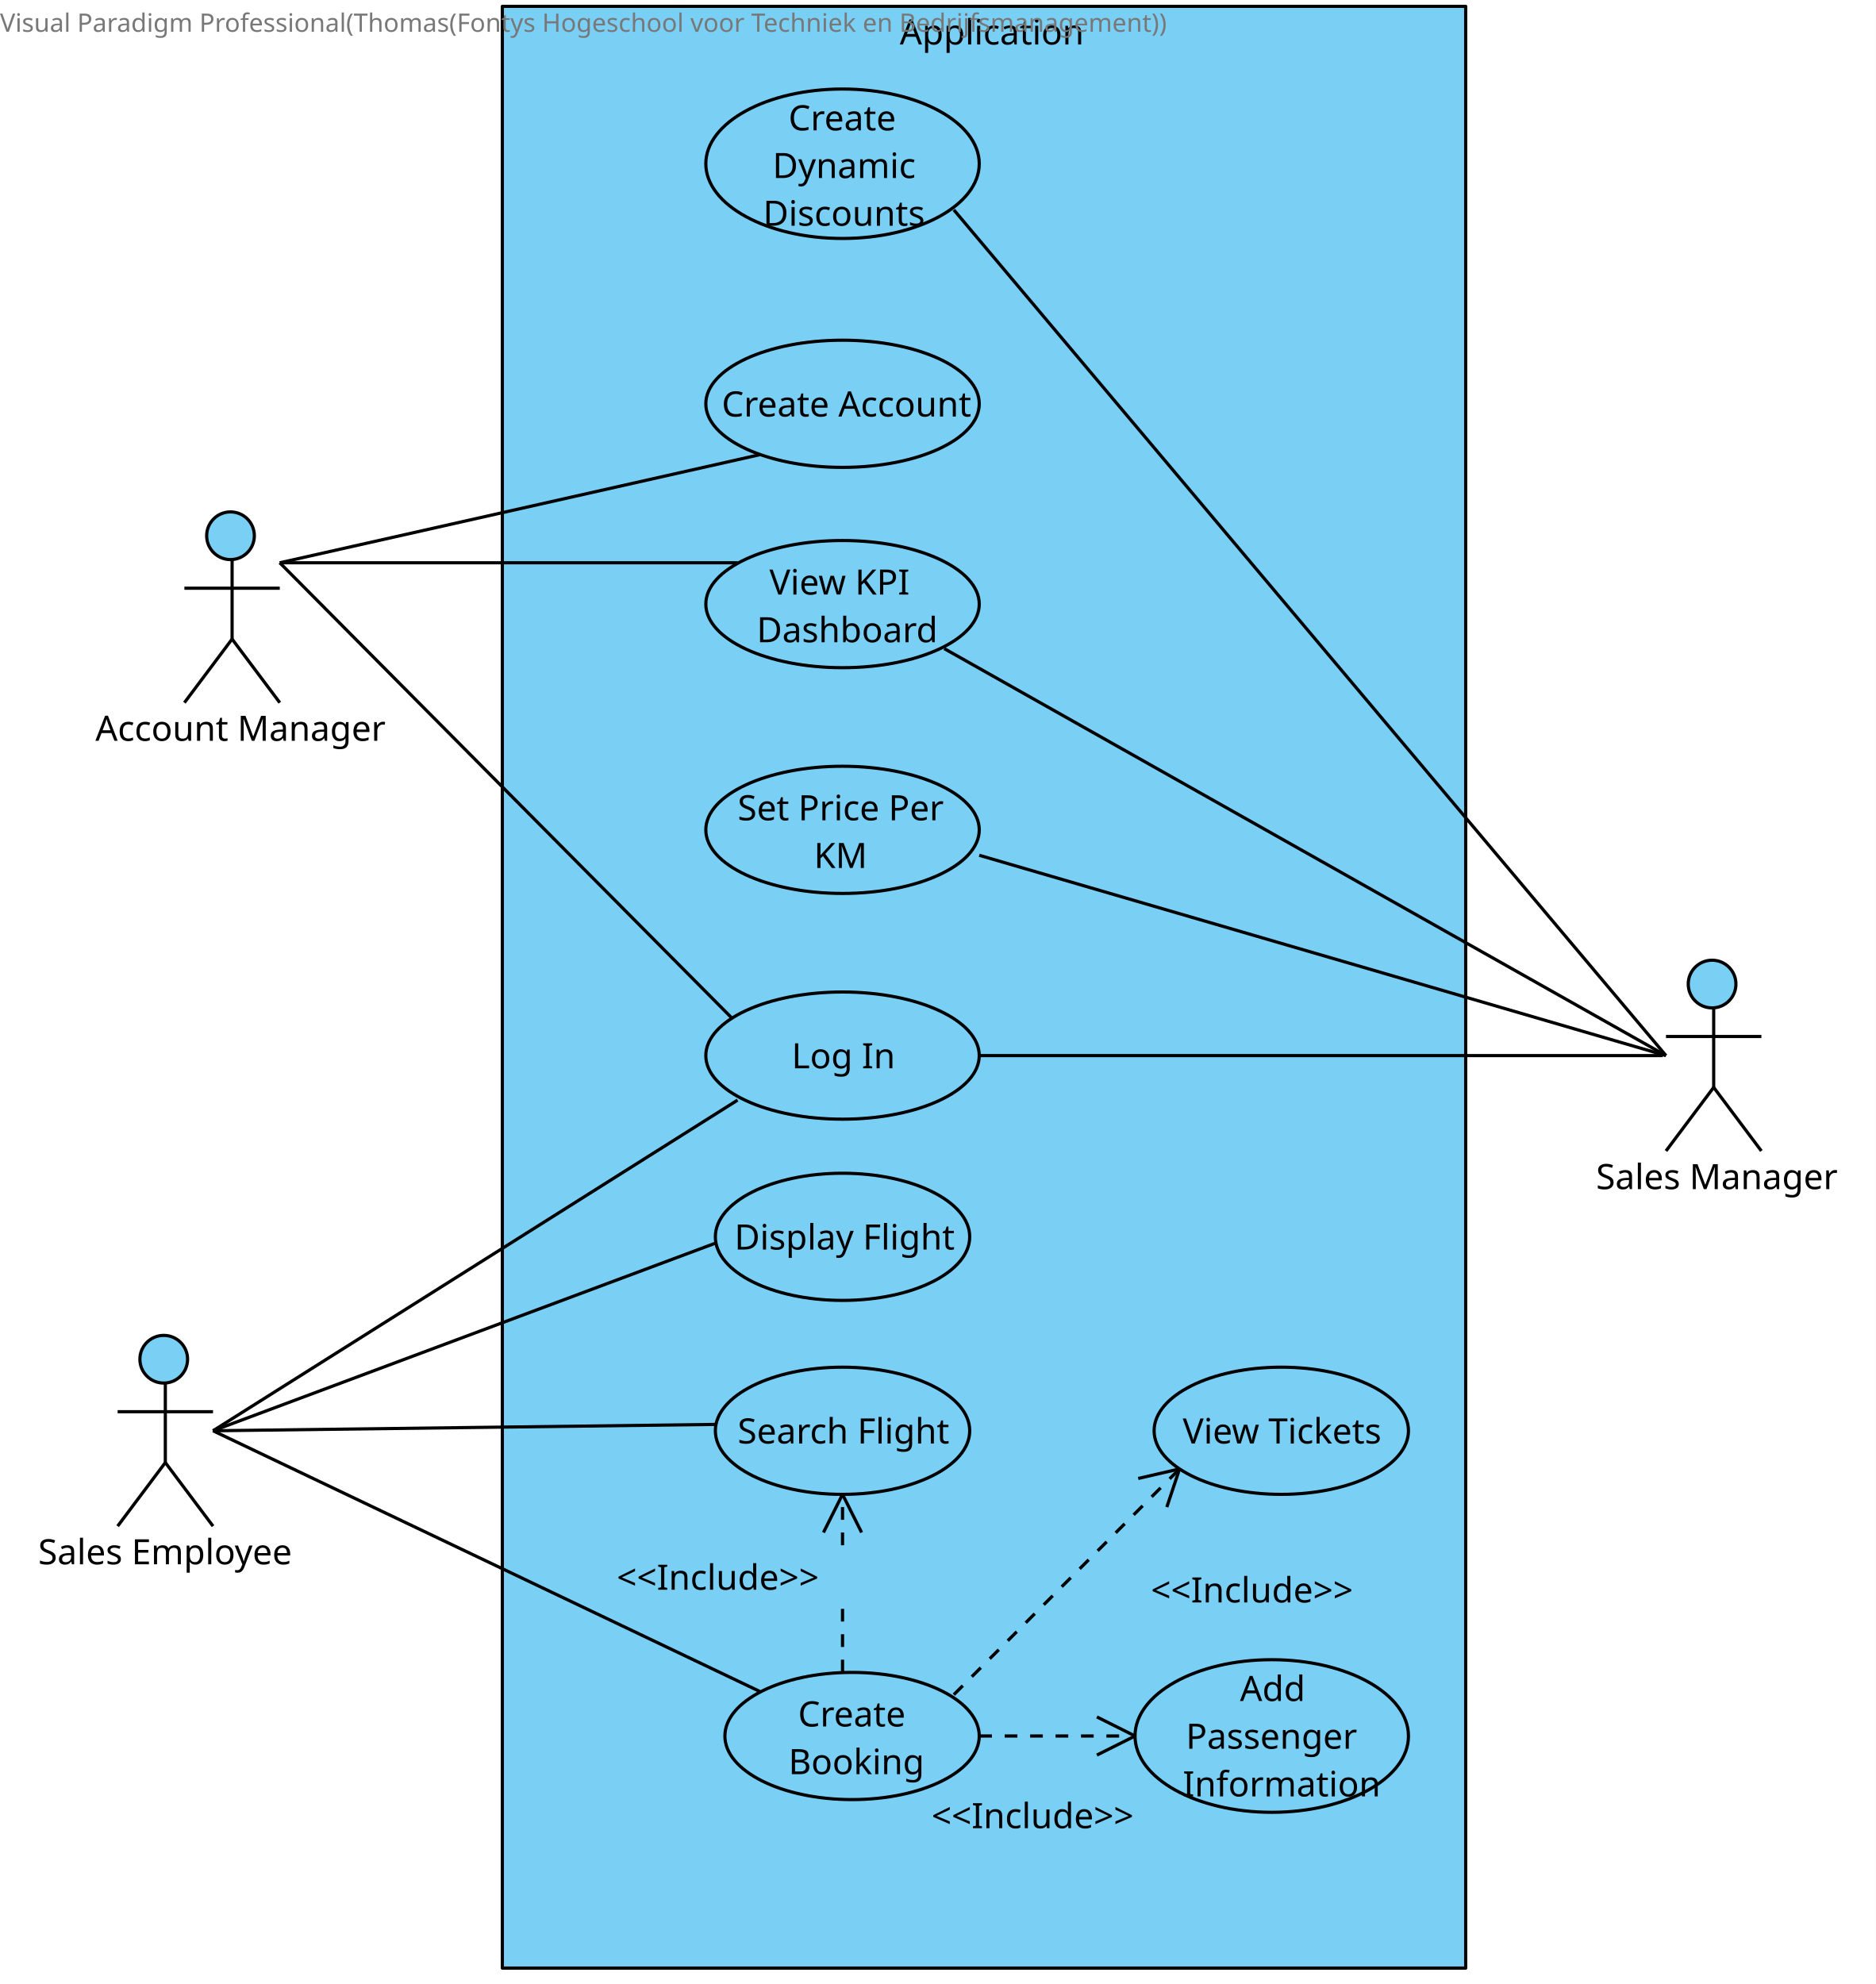
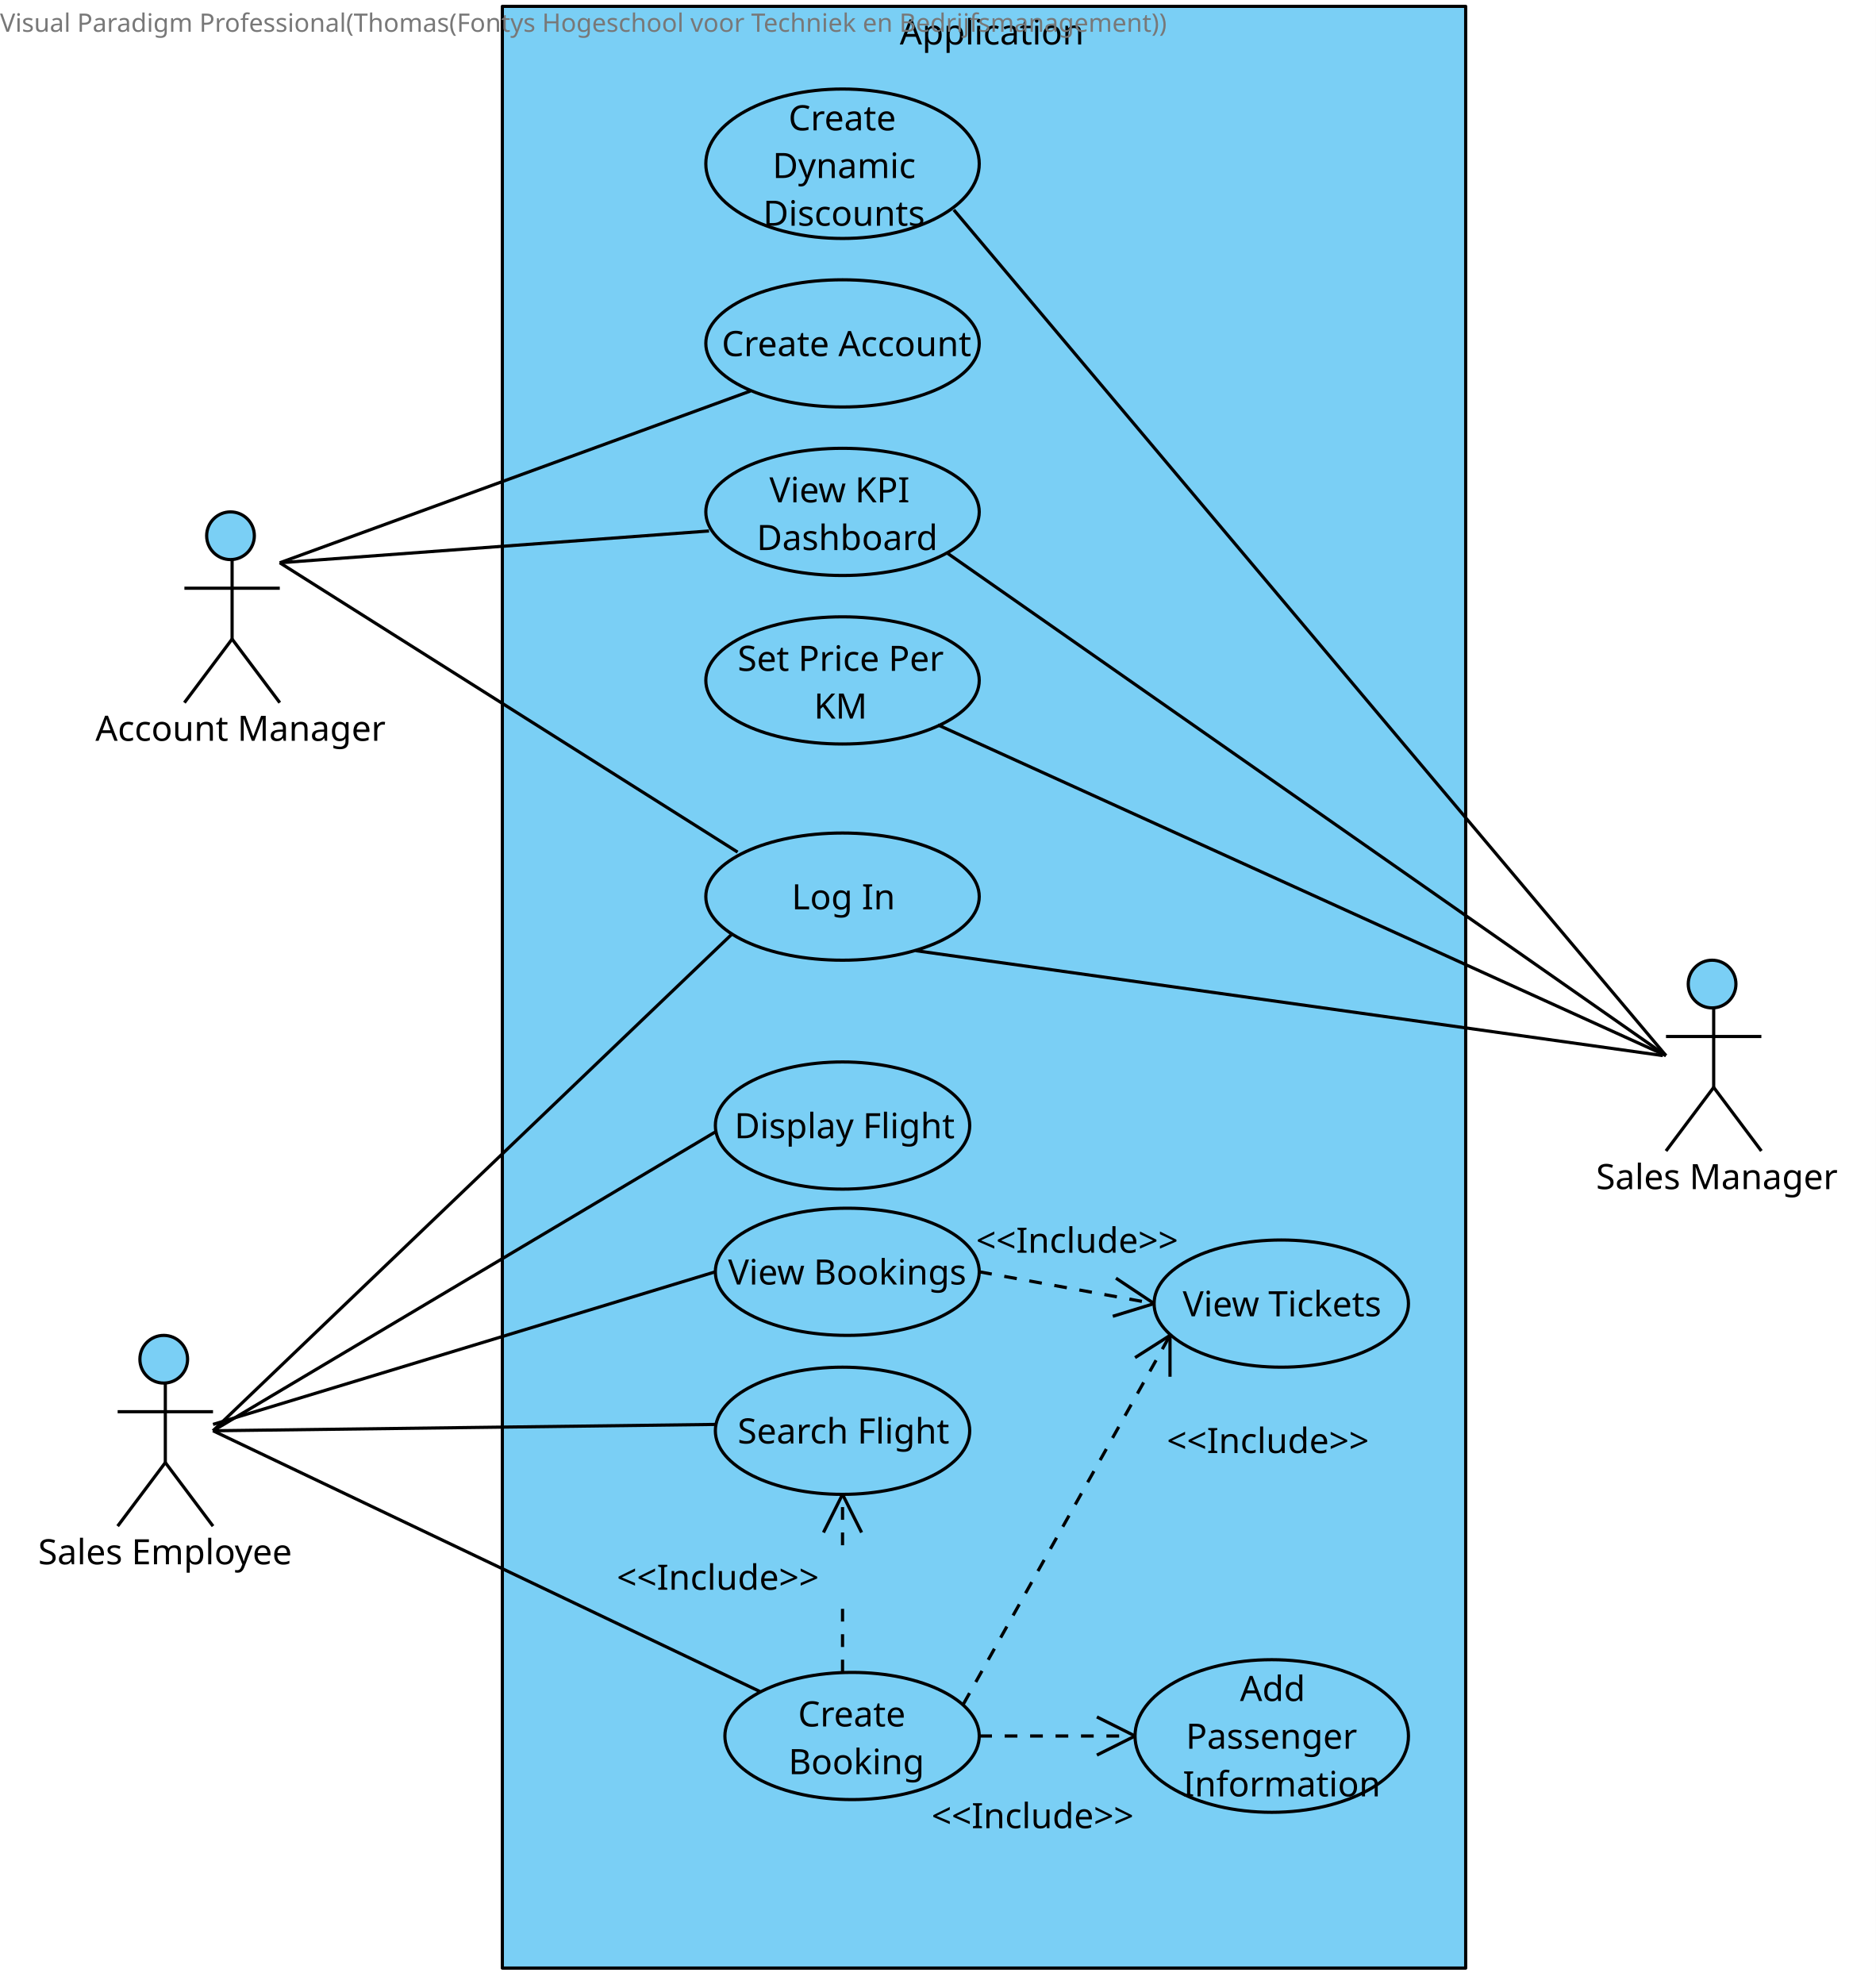
<svg xmlns="http://www.w3.org/2000/svg" fill-opacity="0" color-rendering="auto" color-interpolation="auto" text-rendering="auto" stroke="rgb(0,0,0)" stroke-linecap="square" width="590" stroke-miterlimit="10" shape-rendering="auto" stroke-opacity="0" fill="rgb(0,0,0)" stroke-dasharray="none" font-weight="normal" stroke-width="1" height="624" font-family="'Dialog'" font-style="normal" stroke-linejoin="miter" font-size="12px" stroke-dashoffset="0" image-rendering="auto">
  <defs id="genericDefs" />
  <g>
    <defs id="defs1">
      <clipPath clipPathUnits="userSpaceOnUse" id="clipPath1">
        <path d="M-7 -7 L315 -7 L315 629 L-7 629 L-7 -7 Z" />
      </clipPath>
      <clipPath clipPathUnits="userSpaceOnUse" id="clipPath2">
        <path d="M0 0 L0 618 L304 618 L304 0 Z" />
      </clipPath>
      <clipPath clipPathUnits="userSpaceOnUse" id="clipPath3">
        <path d="M-7 -7 L97 -7 L97 51 L-7 51 L-7 -7 Z" />
      </clipPath>
      <clipPath clipPathUnits="userSpaceOnUse" id="clipPath4">
        <path d="M0 0 L0 40 L86 40 L86 0 Z" />
      </clipPath>
      <clipPath clipPathUnits="userSpaceOnUse" id="clipPath5">
        <path d="M-7 -7 L91 -7 L91 51 L-7 51 L-7 -7 Z" />
      </clipPath>
      <clipPath clipPathUnits="userSpaceOnUse" id="clipPath6">
        <path d="M0 0 L0 40 L80 40 L80 0 Z" />
      </clipPath>
      <clipPath clipPathUnits="userSpaceOnUse" id="clipPath7">
        <path d="M-7 -7 L41 -7 L41 71 L-7 71 L-7 -7 Z" />
      </clipPath>
      <clipPath clipPathUnits="userSpaceOnUse" id="clipPath8">
        <path d="M-7 -7 L97 -7 L97 59 L-7 59 L-7 -7 Z" />
      </clipPath>
      <clipPath clipPathUnits="userSpaceOnUse" id="clipPath9">
        <path d="M0 0 L0 48 L86 48 L86 0 Z" />
      </clipPath>
      <clipPath clipPathUnits="userSpaceOnUse" id="clipPath10">
        <path d="M-7 -7 L97 -7 L97 58 L-7 58 L-7 -7 Z" />
      </clipPath>
      <clipPath clipPathUnits="userSpaceOnUse" id="clipPath11">
        <path d="M0 0 L0 47 L86 47 L86 0 Z" />
      </clipPath>
      <clipPath clipPathUnits="userSpaceOnUse" id="clipPath12">
+         <path d="M-7 -7 L94 -7 L94 51 L-7 51 L-7 -7 Z" />
+       </clipPath>
+       <clipPath clipPathUnits="userSpaceOnUse" id="clipPath13">
+         <path d="M0 0 L0 40 L83 40 L83 0 Z" />
+       </clipPath>
+       <clipPath clipPathUnits="userSpaceOnUse" id="clipPath14">
        <path d="M-94 -15 L188 -15 L188 30 L-94 30 L-94 -15 Z" />
      </clipPath>
-       <clipPath clipPathUnits="userSpaceOnUse" id="clipPath13">
+       <clipPath clipPathUnits="userSpaceOnUse" id="clipPath15">
        <path d="M-107 -15 L214 -15 L214 30 L-107 30 L-107 -15 Z" />
      </clipPath>
-       <clipPath clipPathUnits="userSpaceOnUse" id="clipPath14">
+       <clipPath clipPathUnits="userSpaceOnUse" id="clipPath16">
        <path d="M-100 -15 L200 -15 L200 30 L-100 30 L-100 -15 Z" />
      </clipPath>
-       <clipPath clipPathUnits="userSpaceOnUse" id="clipPath15">
+       <clipPath clipPathUnits="userSpaceOnUse" id="clipPath17">
        <path d="M0 0 L153 0 L153 104 L0 104 L0 0 Z" />
      </clipPath>
-       <clipPath clipPathUnits="userSpaceOnUse" id="clipPath16">
-         <path d="M108 67 L108 82 L26 82 L26 67 ZM9 0 L9 7 L0 7 L0 104 L153 104 L153 11 L95 11 L95 0 Z" />
-       </clipPath>
-       <clipPath clipPathUnits="userSpaceOnUse" id="clipPath17">
+       <clipPath clipPathUnits="userSpaceOnUse" id="clipPath18">
+         <path d="M108 67 L108 82 L26 82 L26 67 ZM9 0 L9 7 L0 7 L0 104 L153 104 L153 0 Z" />
+       </clipPath>
+       <clipPath clipPathUnits="userSpaceOnUse" id="clipPath19">
        <path d="M0 0 L276 0 L276 186 L0 186 L0 0 Z" />
      </clipPath>
-       <clipPath clipPathUnits="userSpaceOnUse" id="clipPath18">
+       <clipPath clipPathUnits="userSpaceOnUse" id="clipPath20">
        <path d="M250 88 L250 103 L168 103 L168 88 ZM0 0 L0 80 L85 80 L85 95 L0 95 L0 186 L276 186 L276 178 L267 178 L267 163 L276 163 L276 0 Z" />
      </clipPath>
-       <clipPath clipPathUnits="userSpaceOnUse" id="clipPath19">
+       <clipPath clipPathUnits="userSpaceOnUse" id="clipPath21">
        <path d="M0 0 L262 0 L262 106 L0 106 L0 0 Z" />
      </clipPath>
-       <clipPath clipPathUnits="userSpaceOnUse" id="clipPath20">
+       <clipPath clipPathUnits="userSpaceOnUse" id="clipPath22">
        <path d="M250 90 L250 105 L168 105 L168 90 ZM0 0 L0 82 L85 82 L85 97 L0 97 L0 106 L262 106 L262 0 Z" />
      </clipPath>
-       <clipPath clipPathUnits="userSpaceOnUse" id="clipPath21">
-         <path d="M0 0 L262 0 L262 163 L0 163 L0 0 Z" />
-       </clipPath>
-       <clipPath clipPathUnits="userSpaceOnUse" id="clipPath22">
-         <path d="M250 147 L250 162 L168 162 L168 147 ZM0 0 L0 139 L85 139 L85 154 L0 154 L0 163 L262 163 L262 0 Z" />
-       </clipPath>
      <clipPath clipPathUnits="userSpaceOnUse" id="clipPath23">
-         <path d="M0 0 L269 0 L269 208 L0 208 L0 0 Z" />
+         <path d="M0 0 L262 0 L262 198 L0 198 L0 0 Z" />
      </clipPath>
      <clipPath clipPathUnits="userSpaceOnUse" id="clipPath24">
-         <path d="M250 192 L250 207 L168 207 L168 192 ZM0 0 L0 184 L85 184 L85 199 L0 199 L0 208 L269 208 L269 0 Z" />
+         <path d="M250 182 L250 197 L168 197 L168 182 ZM0 0 L0 174 L85 174 L85 189 L0 189 L0 198 L262 198 L262 0 Z" />
      </clipPath>
      <clipPath clipPathUnits="userSpaceOnUse" id="clipPath25">
-         <path d="M0 0 L319 0 L319 104 L0 104 L0 0 Z" />
+         <path d="M0 0 L267 0 L267 260 L0 260 L0 0 Z" />
      </clipPath>
      <clipPath clipPathUnits="userSpaceOnUse" id="clipPath26">
-         <path d="M0 0 L0 104 L319 104 L319 95 L234 95 L234 80 L319 80 L319 0 Z" />
+         <path d="M250 244 L250 259 L168 259 L168 244 ZM0 0 L0 236 L85 236 L85 251 L0 251 L0 260 L267 260 L267 0 Z" />
      </clipPath>
      <clipPath clipPathUnits="userSpaceOnUse" id="clipPath27">
-         <path d="M0 0 L246 0 L246 247 L0 247 L0 0 Z" />
+         <path d="M0 0 L339 0 L339 137 L0 137 L0 0 Z" />
      </clipPath>
      <clipPath clipPathUnits="userSpaceOnUse" id="clipPath28">
-         <path d="M0 0 L0 94 L89 94 L89 109 L0 109 L0 247 L246 247 L246 0 Z" />
+         <path d="M0 0 L0 137 L60 137 L60 133 L142 133 L142 137 L339 137 L339 128 L254 128 L254 113 L339 113 L339 0 Z" />
      </clipPath>
      <clipPath clipPathUnits="userSpaceOnUse" id="clipPath29">
-         <path d="M0 0 L255 0 L255 138 L0 138 L0 0 Z" />
+         <path d="M0 0 L248 0 L248 195 L0 195 L0 0 Z" />
      </clipPath>
      <clipPath clipPathUnits="userSpaceOnUse" id="clipPath30">
-         <path d="M0 0 L0 128 L89 128 L89 138 L255 138 L255 0 Z" />
+         <path d="M0 0 L0 94 L89 94 L89 109 L0 109 L0 195 L248 195 L248 0 Z" />
      </clipPath>
      <clipPath clipPathUnits="userSpaceOnUse" id="clipPath31">
-         <path d="M0 0 L320 0 L320 167 L0 167 L0 0 Z" />
+         <path d="M0 0 L252 0 L252 158 L0 158 L0 0 Z" />
      </clipPath>
      <clipPath clipPathUnits="userSpaceOnUse" id="clipPath32">
-         <path d="M0 0 L0 167 L320 167 L320 158 L234 158 L234 143 L320 143 L320 0 Z" />
+         <path d="M0 0 L0 148 L89 148 L89 158 L252 158 L252 0 Z" />
      </clipPath>
      <clipPath clipPathUnits="userSpaceOnUse" id="clipPath33">
+         <path d="M0 0 L333 0 L333 208 L0 208 L0 0 Z" />
+       </clipPath>
+       <clipPath clipPathUnits="userSpaceOnUse" id="clipPath34">
+         <path d="M0 0 L0 208 L53 208 L53 204 L135 204 L135 208 L333 208 L333 199 L247 199 L247 184 L333 184 L333 0 Z" />
+       </clipPath>
+       <clipPath clipPathUnits="userSpaceOnUse" id="clipPath35">
        <path d="M0 0 L104 0 L104 160 L0 160 L0 0 Z" />
      </clipPath>
-       <clipPath clipPathUnits="userSpaceOnUse" id="clipPath34">
+       <clipPath clipPathUnits="userSpaceOnUse" id="clipPath36">
        <path d="M0 0 L0 68 L52 68 L52 83 L0 83 L0 160 L104 160 L104 158 L69 158 L69 143 L104 143 L104 0 Z" />
      </clipPath>
-       <clipPath clipPathUnits="userSpaceOnUse" id="clipPath35">
-         <path d="M0 0 L175 0 L175 175 L0 175 L0 0 Z" />
-       </clipPath>
-       <clipPath clipPathUnits="userSpaceOnUse" id="clipPath36">
-         <path d="M116 151 L116 166 L34 166 L34 151 ZM0 0 L0 76 L17 76 L17 91 L0 91 L0 175 L175 175 L175 95 L103 95 L103 80 L175 80 L175 0 Z" />
-       </clipPath>
      <clipPath clipPathUnits="userSpaceOnUse" id="clipPath37">
+         <path d="M0 0 L169 0 L169 220 L0 220 L0 0 Z" />
+       </clipPath>
+       <clipPath clipPathUnits="userSpaceOnUse" id="clipPath38">
+         <path d="M127 12 L127 27 L45 27 L45 12 ZM113 193 L113 208 L31 208 L31 193 ZM0 0 L0 118 L14 118 L14 133 L0 133 L0 220 L169 220 L169 90 L105 90 L105 75 L169 75 L169 0 Z" />
+       </clipPath>
+       <clipPath clipPathUnits="userSpaceOnUse" id="clipPath39">
        <path d="M0 0 L328 0 L328 370 L0 370 L0 0 Z" />
      </clipPath>
-       <clipPath clipPathUnits="userSpaceOnUse" id="clipPath38">
-         <path d="M0 0 L0 370 L328 370 L328 361 L242 361 L242 346 L328 346 L328 0 Z" />
-       </clipPath>
-       <clipPath clipPathUnits="userSpaceOnUse" id="clipPath39">
-         <path d="M0 0 L331 0 L331 232 L0 232 L0 0 Z" />
-       </clipPath>
      <clipPath clipPathUnits="userSpaceOnUse" id="clipPath40">
-         <path d="M0 0 L0 232 L331 232 L331 223 L245 223 L245 208 L331 208 L331 0 Z" />
+         <path d="M0 0 L0 370 L48 370 L48 366 L130 366 L130 370 L328 370 L328 361 L242 361 L242 346 L328 346 L328 0 Z" />
      </clipPath>
      <clipPath clipPathUnits="userSpaceOnUse" id="clipPath41">
-         <path d="M0 0 L248 0 L248 104 L0 104 L0 0 Z" />
+         <path d="M0 0 L330 0 L330 262 L0 262 L0 0 Z" />
      </clipPath>
      <clipPath clipPathUnits="userSpaceOnUse" id="clipPath42">
-         <path d="M0 0 L0 94 L89 94 L89 104 L248 104 L248 0 Z" />
+         <path d="M0 0 L0 262 L50 262 L50 258 L132 258 L132 262 L330 262 L330 253 L244 253 L244 238 L330 238 L330 0 Z" />
      </clipPath>
      <clipPath clipPathUnits="userSpaceOnUse" id="clipPath43">
+         <path d="M0 0 L239 0 L239 114 L0 114 L0 0 Z" />
+       </clipPath>
+       <clipPath clipPathUnits="userSpaceOnUse" id="clipPath44">
+         <path d="M0 0 L0 104 L89 104 L89 114 L239 114 L239 0 Z" />
+       </clipPath>
+       <clipPath clipPathUnits="userSpaceOnUse" id="clipPath45">
+         <path d="M0 0 L262 0 L262 152 L0 152 L0 0 Z" />
+       </clipPath>
+       <clipPath clipPathUnits="userSpaceOnUse" id="clipPath46">
+         <path d="M0 0 L0 130 L85 130 L85 145 L0 145 L0 152 L168 152 L168 138 L250 138 L250 152 L262 152 L262 0 Z" />
+       </clipPath>
+       <clipPath clipPathUnits="userSpaceOnUse" id="clipPath47">
+         <path d="M0 0 L159 0 L159 114 L0 114 L0 0 Z" />
+       </clipPath>
+       <clipPath clipPathUnits="userSpaceOnUse" id="clipPath48">
+         <path d="M122 32 L122 47 L40 47 L40 32 ZM0 0 L0 114 L159 114 L159 110 L100 110 L100 95 L159 95 L159 0 Z" />
+       </clipPath>
+       <clipPath clipPathUnits="userSpaceOnUse" id="clipPath49">
        <path d="M-82 -15 L164 -15 L164 30 L-82 30 L-82 -15 Z" />
      </clipPath>
    </defs>
    <g fill="white" text-rendering="geometricPrecision" fill-opacity="1" stroke-opacity="1" stroke="white">
      <rect x="0" width="590" height="624" y="0" stroke="none" />
    </g>
    <g font-size="11px" transform="translate(158,2)" fill-opacity="1" fill="rgb(122,207,245)" text-rendering="geometricPrecision" image-rendering="optimizeQuality" font-family="sans-serif" stroke="rgb(122,207,245)" stroke-opacity="1">
      <rect x="0" width="303" height="617" y="0" clip-path="url(#clipPath1)" stroke="none" />
    </g>
    <g stroke-linecap="butt" font-size="11px" transform="translate(158,2)" fill-opacity="1" fill="black" text-rendering="geometricPrecision" image-rendering="optimizeQuality" font-family="sans-serif" stroke-linejoin="round" stroke="black" stroke-opacity="1" stroke-miterlimit="0">
      <rect fill="none" x="0" width="303" height="617" y="0" clip-path="url(#clipPath1)" />
    </g>
    <g font-size="11px" transform="translate(158,2)" fill-opacity="1" fill="black" text-rendering="geometricPrecision" image-rendering="optimizeQuality" font-family="sans-serif" stroke="black" stroke-opacity="1">
      <text x="125" xml:space="preserve" y="12" clip-path="url(#clipPath2)" stroke="none">Application</text>
    </g>
-     <g font-size="11px" transform="translate(222,107)" fill-opacity="1" fill="rgb(122,207,245)" text-rendering="geometricPrecision" image-rendering="optimizeQuality" font-family="sans-serif" stroke="rgb(122,207,245)" stroke-opacity="1">
+     <g font-size="11px" transform="translate(222,88)" fill-opacity="1" fill="rgb(122,207,245)" text-rendering="geometricPrecision" image-rendering="optimizeQuality" font-family="sans-serif" stroke="rgb(122,207,245)" stroke-opacity="1">
      <ellipse rx="43" ry="20" clip-path="url(#clipPath3)" cx="43" cy="20" stroke="none" />
    </g>
-     <g stroke-linecap="butt" font-size="11px" transform="translate(222,107)" fill-opacity="1" fill="black" text-rendering="geometricPrecision" image-rendering="optimizeQuality" font-family="sans-serif" stroke-linejoin="round" stroke="black" stroke-opacity="1" stroke-miterlimit="0">
+     <g stroke-linecap="butt" font-size="11px" transform="translate(222,88)" fill-opacity="1" fill="black" text-rendering="geometricPrecision" image-rendering="optimizeQuality" font-family="sans-serif" stroke-linejoin="round" stroke="black" stroke-opacity="1" stroke-miterlimit="0">
      <ellipse rx="43" fill="none" ry="20" clip-path="url(#clipPath3)" cx="43" cy="20" />
    </g>
-     <g font-size="11px" transform="translate(222,107)" fill-opacity="1" fill="black" text-rendering="geometricPrecision" image-rendering="optimizeQuality" font-family="sans-serif" stroke="black" stroke-opacity="1">
+     <g font-size="11px" transform="translate(222,88)" fill-opacity="1" fill="black" text-rendering="geometricPrecision" image-rendering="optimizeQuality" font-family="sans-serif" stroke="black" stroke-opacity="1">
      <text x="5" xml:space="preserve" y="24" clip-path="url(#clipPath4)" stroke="none">Create Account</text>
    </g>
-     <g font-size="11px" transform="translate(225,369)" fill-opacity="1" fill="rgb(122,207,245)" text-rendering="geometricPrecision" image-rendering="optimizeQuality" font-family="sans-serif" stroke="rgb(122,207,245)" stroke-opacity="1">
+     <g font-size="11px" transform="translate(225,334)" fill-opacity="1" fill="rgb(122,207,245)" text-rendering="geometricPrecision" image-rendering="optimizeQuality" font-family="sans-serif" stroke="rgb(122,207,245)" stroke-opacity="1">
      <ellipse rx="40" ry="20" clip-path="url(#clipPath5)" cx="40" cy="20" stroke="none" />
    </g>
-     <g stroke-linecap="butt" font-size="11px" transform="translate(225,369)" fill-opacity="1" fill="black" text-rendering="geometricPrecision" image-rendering="optimizeQuality" font-family="sans-serif" stroke-linejoin="round" stroke="black" stroke-opacity="1" stroke-miterlimit="0">
+     <g stroke-linecap="butt" font-size="11px" transform="translate(225,334)" fill-opacity="1" fill="black" text-rendering="geometricPrecision" image-rendering="optimizeQuality" font-family="sans-serif" stroke-linejoin="round" stroke="black" stroke-opacity="1" stroke-miterlimit="0">
      <ellipse rx="40" fill="none" ry="20" clip-path="url(#clipPath5)" cx="40" cy="20" />
    </g>
-     <g font-size="11px" transform="translate(225,369)" fill-opacity="1" fill="black" text-rendering="geometricPrecision" image-rendering="optimizeQuality" font-family="sans-serif" stroke="black" stroke-opacity="1">
+     <g font-size="11px" transform="translate(225,334)" fill-opacity="1" fill="black" text-rendering="geometricPrecision" image-rendering="optimizeQuality" font-family="sans-serif" stroke="black" stroke-opacity="1">
      <text x="6" xml:space="preserve" y="24" clip-path="url(#clipPath6)" stroke="none">Display Flight</text>
    </g>
    <g font-size="11px" transform="translate(524,302)" fill-opacity="1" fill="rgb(122,207,245)" text-rendering="geometricPrecision" image-rendering="optimizeQuality" font-family="sans-serif" stroke="rgb(122,207,245)" stroke-opacity="1">
      <circle r="7.5" clip-path="url(#clipPath7)" cx="14.5" cy="7.5" stroke="none" />
    </g>
    <g stroke-linecap="butt" font-size="11px" transform="translate(524,302)" fill-opacity="1" fill="black" text-rendering="geometricPrecision" image-rendering="optimizeQuality" font-family="sans-serif" stroke-linejoin="round" stroke="black" stroke-opacity="1" stroke-miterlimit="0">
      <circle fill="none" r="7.5" clip-path="url(#clipPath7)" cx="14.5" cy="7.5" />
      <line y2="40" fill="none" x1="15" clip-path="url(#clipPath7)" x2="15" y1="15" />
      <line y2="24" fill="none" x1="0" clip-path="url(#clipPath7)" x2="30" y1="24" />
      <line y2="60" fill="none" x1="15" clip-path="url(#clipPath7)" x2="0" y1="40" />
      <line y2="60" fill="none" x1="15" clip-path="url(#clipPath7)" x2="30" y1="40" />
    </g>
    <g font-size="11px" transform="translate(58,161)" fill-opacity="1" fill="rgb(122,207,245)" text-rendering="geometricPrecision" image-rendering="optimizeQuality" font-family="sans-serif" stroke="rgb(122,207,245)" stroke-opacity="1">
      <circle r="7.5" clip-path="url(#clipPath7)" cx="14.5" cy="7.5" stroke="none" />
    </g>
    <g stroke-linecap="butt" font-size="11px" transform="translate(58,161)" fill-opacity="1" fill="black" text-rendering="geometricPrecision" image-rendering="optimizeQuality" font-family="sans-serif" stroke-linejoin="round" stroke="black" stroke-opacity="1" stroke-miterlimit="0">
      <circle fill="none" r="7.5" clip-path="url(#clipPath7)" cx="14.5" cy="7.5" />
      <line y2="40" fill="none" x1="15" clip-path="url(#clipPath7)" x2="15" y1="15" />
      <line y2="24" fill="none" x1="0" clip-path="url(#clipPath7)" x2="30" y1="24" />
      <line y2="60" fill="none" x1="15" clip-path="url(#clipPath7)" x2="0" y1="40" />
      <line y2="60" fill="none" x1="15" clip-path="url(#clipPath7)" x2="30" y1="40" />
    </g>
-     <g font-size="11px" transform="translate(222,312)" fill-opacity="1" fill="rgb(122,207,245)" text-rendering="geometricPrecision" image-rendering="optimizeQuality" font-family="sans-serif" stroke="rgb(122,207,245)" stroke-opacity="1">
+     <g font-size="11px" transform="translate(222,262)" fill-opacity="1" fill="rgb(122,207,245)" text-rendering="geometricPrecision" image-rendering="optimizeQuality" font-family="sans-serif" stroke="rgb(122,207,245)" stroke-opacity="1">
      <ellipse rx="43" ry="20" clip-path="url(#clipPath3)" cx="43" cy="20" stroke="none" />
    </g>
-     <g stroke-linecap="butt" font-size="11px" transform="translate(222,312)" fill-opacity="1" fill="black" text-rendering="geometricPrecision" image-rendering="optimizeQuality" font-family="sans-serif" stroke-linejoin="round" stroke="black" stroke-opacity="1" stroke-miterlimit="0">
+     <g stroke-linecap="butt" font-size="11px" transform="translate(222,262)" fill-opacity="1" fill="black" text-rendering="geometricPrecision" image-rendering="optimizeQuality" font-family="sans-serif" stroke-linejoin="round" stroke="black" stroke-opacity="1" stroke-miterlimit="0">
      <ellipse rx="43" fill="none" ry="20" clip-path="url(#clipPath3)" cx="43" cy="20" />
    </g>
-     <g font-size="11px" transform="translate(222,312)" fill-opacity="1" fill="black" text-rendering="geometricPrecision" image-rendering="optimizeQuality" font-family="sans-serif" stroke="black" stroke-opacity="1">
+     <g font-size="11px" transform="translate(222,262)" fill-opacity="1" fill="black" text-rendering="geometricPrecision" image-rendering="optimizeQuality" font-family="sans-serif" stroke="black" stroke-opacity="1">
      <text x="27" xml:space="preserve" y="24" clip-path="url(#clipPath4)" stroke="none">Log In</text>
    </g>
    <g font-size="11px" transform="translate(225,430)" fill-opacity="1" fill="rgb(122,207,245)" text-rendering="geometricPrecision" image-rendering="optimizeQuality" font-family="sans-serif" stroke="rgb(122,207,245)" stroke-opacity="1">
      <ellipse rx="40" ry="20" clip-path="url(#clipPath5)" cx="40" cy="20" stroke="none" />
    </g>
    <g stroke-linecap="butt" font-size="11px" transform="translate(225,430)" fill-opacity="1" fill="black" text-rendering="geometricPrecision" image-rendering="optimizeQuality" font-family="sans-serif" stroke-linejoin="round" stroke="black" stroke-opacity="1" stroke-miterlimit="0">
      <ellipse rx="40" fill="none" ry="20" clip-path="url(#clipPath5)" cx="40" cy="20" />
    </g>
    <g font-size="11px" transform="translate(225,430)" fill-opacity="1" fill="black" text-rendering="geometricPrecision" image-rendering="optimizeQuality" font-family="sans-serif" stroke="black" stroke-opacity="1">
      <text x="7" xml:space="preserve" y="24" clip-path="url(#clipPath6)" stroke="none">Search Flight</text>
    </g>
-     <g font-size="11px" transform="translate(222,241)" fill-opacity="1" fill="rgb(122,207,245)" text-rendering="geometricPrecision" image-rendering="optimizeQuality" font-family="sans-serif" stroke="rgb(122,207,245)" stroke-opacity="1">
+     <g font-size="11px" transform="translate(222,194)" fill-opacity="1" fill="rgb(122,207,245)" text-rendering="geometricPrecision" image-rendering="optimizeQuality" font-family="sans-serif" stroke="rgb(122,207,245)" stroke-opacity="1">
      <ellipse rx="43" ry="20" clip-path="url(#clipPath3)" cx="43" cy="20" stroke="none" />
    </g>
-     <g stroke-linecap="butt" font-size="11px" transform="translate(222,241)" fill-opacity="1" fill="black" text-rendering="geometricPrecision" image-rendering="optimizeQuality" font-family="sans-serif" stroke-linejoin="round" stroke="black" stroke-opacity="1" stroke-miterlimit="0">
+     <g stroke-linecap="butt" font-size="11px" transform="translate(222,194)" fill-opacity="1" fill="black" text-rendering="geometricPrecision" image-rendering="optimizeQuality" font-family="sans-serif" stroke-linejoin="round" stroke="black" stroke-opacity="1" stroke-miterlimit="0">
      <ellipse rx="43" fill="none" ry="20" clip-path="url(#clipPath3)" cx="43" cy="20" />
    </g>
-     <g font-size="11px" transform="translate(222,241)" fill-opacity="1" fill="black" text-rendering="geometricPrecision" image-rendering="optimizeQuality" font-family="sans-serif" stroke="black" stroke-opacity="1">
+     <g font-size="11px" transform="translate(222,194)" fill-opacity="1" fill="black" text-rendering="geometricPrecision" image-rendering="optimizeQuality" font-family="sans-serif" stroke="black" stroke-opacity="1">
      <text x="10" xml:space="preserve" y="17" clip-path="url(#clipPath4)" stroke="none">Set Price Per</text>
      <text x="34" xml:space="preserve" y="32" clip-path="url(#clipPath4)" stroke="none">KM</text>
    </g>
    <g font-size="11px" transform="translate(228,526)" fill-opacity="1" fill="rgb(122,207,245)" text-rendering="geometricPrecision" image-rendering="optimizeQuality" font-family="sans-serif" stroke="rgb(122,207,245)" stroke-opacity="1">
      <ellipse rx="40" ry="20" clip-path="url(#clipPath5)" cx="40" cy="20" stroke="none" />
    </g>
    <g stroke-linecap="butt" font-size="11px" transform="translate(228,526)" fill-opacity="1" fill="black" text-rendering="geometricPrecision" image-rendering="optimizeQuality" font-family="sans-serif" stroke-linejoin="round" stroke="black" stroke-opacity="1" stroke-miterlimit="0">
      <ellipse rx="40" fill="none" ry="20" clip-path="url(#clipPath5)" cx="40" cy="20" />
    </g>
    <g font-size="11px" transform="translate(228,526)" fill-opacity="1" fill="black" text-rendering="geometricPrecision" image-rendering="optimizeQuality" font-family="sans-serif" stroke="black" stroke-opacity="1">
      <text x="23" xml:space="preserve" y="17" clip-path="url(#clipPath6)" stroke="none">Create</text>
      <text x="20" xml:space="preserve" y="32" clip-path="url(#clipPath6)" stroke="none">Booking</text>
    </g>
    <g font-size="11px" transform="translate(357,522)" fill-opacity="1" fill="rgb(122,207,245)" text-rendering="geometricPrecision" image-rendering="optimizeQuality" font-family="sans-serif" stroke="rgb(122,207,245)" stroke-opacity="1">
      <ellipse rx="43" ry="24" clip-path="url(#clipPath8)" cx="43" cy="24" stroke="none" />
    </g>
    <g stroke-linecap="butt" font-size="11px" transform="translate(357,522)" fill-opacity="1" fill="black" text-rendering="geometricPrecision" image-rendering="optimizeQuality" font-family="sans-serif" stroke-linejoin="round" stroke="black" stroke-opacity="1" stroke-miterlimit="0">
      <ellipse rx="43" fill="none" ry="24" clip-path="url(#clipPath8)" cx="43" cy="24" />
    </g>
    <g font-size="11px" transform="translate(357,522)" fill-opacity="1" fill="black" text-rendering="geometricPrecision" image-rendering="optimizeQuality" font-family="sans-serif" stroke="black" stroke-opacity="1">
      <text x="33" xml:space="preserve" y="13" clip-path="url(#clipPath9)" stroke="none">Add</text>
      <text x="16" xml:space="preserve" y="28" clip-path="url(#clipPath9)" stroke="none">Passenger</text>
      <text x="15" xml:space="preserve" y="43" clip-path="url(#clipPath9)" stroke="none">Information</text>
    </g>
    <g font-size="11px" transform="translate(37,420)" fill-opacity="1" fill="rgb(122,207,245)" text-rendering="geometricPrecision" image-rendering="optimizeQuality" font-family="sans-serif" stroke="rgb(122,207,245)" stroke-opacity="1">
      <circle r="7.5" clip-path="url(#clipPath7)" cx="14.5" cy="7.5" stroke="none" />
    </g>
    <g stroke-linecap="butt" font-size="11px" transform="translate(37,420)" fill-opacity="1" fill="black" text-rendering="geometricPrecision" image-rendering="optimizeQuality" font-family="sans-serif" stroke-linejoin="round" stroke="black" stroke-opacity="1" stroke-miterlimit="0">
      <circle fill="none" r="7.5" clip-path="url(#clipPath7)" cx="14.5" cy="7.5" />
      <line y2="40" fill="none" x1="15" clip-path="url(#clipPath7)" x2="15" y1="15" />
      <line y2="24" fill="none" x1="0" clip-path="url(#clipPath7)" x2="30" y1="24" />
      <line y2="60" fill="none" x1="15" clip-path="url(#clipPath7)" x2="0" y1="40" />
      <line y2="60" fill="none" x1="15" clip-path="url(#clipPath7)" x2="30" y1="40" />
    </g>
-     <g font-size="11px" transform="translate(363,430)" fill-opacity="1" fill="rgb(122,207,245)" text-rendering="geometricPrecision" image-rendering="optimizeQuality" font-family="sans-serif" stroke="rgb(122,207,245)" stroke-opacity="1">
+     <g font-size="11px" transform="translate(363,390)" fill-opacity="1" fill="rgb(122,207,245)" text-rendering="geometricPrecision" image-rendering="optimizeQuality" font-family="sans-serif" stroke="rgb(122,207,245)" stroke-opacity="1">
      <ellipse rx="40" ry="20" clip-path="url(#clipPath5)" cx="40" cy="20" stroke="none" />
    </g>
-     <g stroke-linecap="butt" font-size="11px" transform="translate(363,430)" fill-opacity="1" fill="black" text-rendering="geometricPrecision" image-rendering="optimizeQuality" font-family="sans-serif" stroke-linejoin="round" stroke="black" stroke-opacity="1" stroke-miterlimit="0">
+     <g stroke-linecap="butt" font-size="11px" transform="translate(363,390)" fill-opacity="1" fill="black" text-rendering="geometricPrecision" image-rendering="optimizeQuality" font-family="sans-serif" stroke-linejoin="round" stroke="black" stroke-opacity="1" stroke-miterlimit="0">
      <ellipse rx="40" fill="none" ry="20" clip-path="url(#clipPath5)" cx="40" cy="20" />
    </g>
-     <g font-size="11px" transform="translate(363,430)" fill-opacity="1" fill="black" text-rendering="geometricPrecision" image-rendering="optimizeQuality" font-family="sans-serif" stroke="black" stroke-opacity="1">
+     <g font-size="11px" transform="translate(363,390)" fill-opacity="1" fill="black" text-rendering="geometricPrecision" image-rendering="optimizeQuality" font-family="sans-serif" stroke="black" stroke-opacity="1">
      <text x="9" xml:space="preserve" y="24" clip-path="url(#clipPath6)" stroke="none">View Tickets</text>
    </g>
    <g font-size="11px" transform="translate(222,28)" fill-opacity="1" fill="rgb(122,207,245)" text-rendering="geometricPrecision" image-rendering="optimizeQuality" font-family="sans-serif" stroke="rgb(122,207,245)" stroke-opacity="1">
      <ellipse rx="43" ry="23.5" clip-path="url(#clipPath10)" cx="43" cy="23.5" stroke="none" />
    </g>
    <g stroke-linecap="butt" font-size="11px" transform="translate(222,28)" fill-opacity="1" fill="black" text-rendering="geometricPrecision" image-rendering="optimizeQuality" font-family="sans-serif" stroke-linejoin="round" stroke="black" stroke-opacity="1" stroke-miterlimit="0">
      <ellipse rx="43" fill="none" ry="23.5" clip-path="url(#clipPath10)" cx="43" cy="23.5" />
    </g>
    <g font-size="11px" transform="translate(222,28)" fill-opacity="1" fill="black" text-rendering="geometricPrecision" image-rendering="optimizeQuality" font-family="sans-serif" stroke="black" stroke-opacity="1">
      <text x="26" xml:space="preserve" y="13" clip-path="url(#clipPath11)" stroke="none">Create</text>
      <text x="21" xml:space="preserve" y="28" clip-path="url(#clipPath11)" stroke="none">Dynamic</text>
      <text x="18" xml:space="preserve" y="43" clip-path="url(#clipPath11)" stroke="none">Discounts</text>
    </g>
-     <g font-size="11px" transform="translate(222,170)" fill-opacity="1" fill="rgb(122,207,245)" text-rendering="geometricPrecision" image-rendering="optimizeQuality" font-family="sans-serif" stroke="rgb(122,207,245)" stroke-opacity="1">
+     <g font-size="11px" transform="translate(222,141)" fill-opacity="1" fill="rgb(122,207,245)" text-rendering="geometricPrecision" image-rendering="optimizeQuality" font-family="sans-serif" stroke="rgb(122,207,245)" stroke-opacity="1">
      <ellipse rx="43" ry="20" clip-path="url(#clipPath3)" cx="43" cy="20" stroke="none" />
    </g>
-     <g stroke-linecap="butt" font-size="11px" transform="translate(222,170)" fill-opacity="1" fill="black" text-rendering="geometricPrecision" image-rendering="optimizeQuality" font-family="sans-serif" stroke-linejoin="round" stroke="black" stroke-opacity="1" stroke-miterlimit="0">
+     <g stroke-linecap="butt" font-size="11px" transform="translate(222,141)" fill-opacity="1" fill="black" text-rendering="geometricPrecision" image-rendering="optimizeQuality" font-family="sans-serif" stroke-linejoin="round" stroke="black" stroke-opacity="1" stroke-miterlimit="0">
      <ellipse rx="43" fill="none" ry="20" clip-path="url(#clipPath3)" cx="43" cy="20" />
    </g>
-     <g font-size="11px" transform="translate(222,170)" fill-opacity="1" fill="black" text-rendering="geometricPrecision" image-rendering="optimizeQuality" font-family="sans-serif" stroke="black" stroke-opacity="1">
+     <g font-size="11px" transform="translate(222,141)" fill-opacity="1" fill="black" text-rendering="geometricPrecision" image-rendering="optimizeQuality" font-family="sans-serif" stroke="black" stroke-opacity="1">
      <text x="20" xml:space="preserve" y="17" clip-path="url(#clipPath4)" stroke="none">View KPI</text>
      <text x="16" xml:space="preserve" y="32" clip-path="url(#clipPath4)" stroke="none">Dashboard</text>
    </g>
+     <g font-size="11px" transform="translate(225,380)" fill-opacity="1" fill="rgb(122,207,245)" text-rendering="geometricPrecision" image-rendering="optimizeQuality" font-family="sans-serif" stroke="rgb(122,207,245)" stroke-opacity="1">
+       <ellipse rx="41.5" ry="20" clip-path="url(#clipPath12)" cx="41.5" cy="20" stroke="none" />
+     </g>
+     <g stroke-linecap="butt" font-size="11px" transform="translate(225,380)" fill-opacity="1" fill="black" text-rendering="geometricPrecision" image-rendering="optimizeQuality" font-family="sans-serif" stroke-linejoin="round" stroke="black" stroke-opacity="1" stroke-miterlimit="0">
+       <ellipse rx="41.5" fill="none" ry="20" clip-path="url(#clipPath12)" cx="41.5" cy="20" />
+     </g>
+     <g font-size="11px" transform="translate(225,380)" fill-opacity="1" fill="black" text-rendering="geometricPrecision" image-rendering="optimizeQuality" font-family="sans-serif" stroke="black" stroke-opacity="1">
+       <text x="4" xml:space="preserve" y="24" clip-path="url(#clipPath13)" stroke="none">View Bookings</text>
+     </g>
    <g font-size="11px" transform="translate(492,362)" fill-opacity="1" fill="black" text-rendering="geometricPrecision" image-rendering="optimizeQuality" font-family="sans-serif" stroke="black" stroke-opacity="1">
-       <text x="10" xml:space="preserve" y="12" clip-path="url(#clipPath12)" stroke="none">Sales Manager</text>
+       <text x="10" xml:space="preserve" y="12" clip-path="url(#clipPath14)" stroke="none">Sales Manager</text>
    </g>
    <g font-size="11px" transform="translate(20,221)" fill-opacity="1" fill="black" text-rendering="geometricPrecision" image-rendering="optimizeQuality" font-family="sans-serif" stroke="black" stroke-opacity="1">
-       <text x="10" xml:space="preserve" y="12" clip-path="url(#clipPath13)" stroke="none">Account Manager</text>
+       <text x="10" xml:space="preserve" y="12" clip-path="url(#clipPath15)" stroke="none">Account Manager</text>
    </g>
    <g font-size="11px" transform="translate(2,480)" fill-opacity="1" fill="black" text-rendering="geometricPrecision" image-rendering="optimizeQuality" font-family="sans-serif" stroke="black" stroke-opacity="1">
-       <text x="10" xml:space="preserve" y="12" clip-path="url(#clipPath14)" stroke="none">Sales Employee</text>
+       <text x="10" xml:space="preserve" y="12" clip-path="url(#clipPath16)" stroke="none">Sales Employee</text>
    </g>
    <g stroke-linecap="butt" font-size="11px" transform="translate(258,496)" fill-opacity="1" fill="black" text-rendering="geometricPrecision" image-rendering="optimizeQuality" font-family="sans-serif" stroke-linejoin="round" stroke-dasharray="4" stroke="black" stroke-opacity="1">
-       <line y2="50" fill="none" x1="50" clip-path="url(#clipPath16)" x2="99" y1="50" />
-       <line clip-path="url(#clipPath16)" fill="none" x1="99" x2="87" y1="50" y2="44" stroke-dasharray="none" />
-       <line clip-path="url(#clipPath16)" fill="none" x1="99" x2="87" y1="50" y2="56" stroke-dasharray="none" />
+       <line y2="50" fill="none" x1="50" clip-path="url(#clipPath18)" x2="99" y1="50" />
+       <line clip-path="url(#clipPath18)" fill="none" x1="99" x2="87" y1="50" y2="44" stroke-dasharray="none" />
+       <line clip-path="url(#clipPath18)" fill="none" x1="99" x2="87" y1="50" y2="56" stroke-dasharray="none" />
    </g>
    <g stroke-linecap="butt" font-size="11px" transform="translate(17,400)" fill-opacity="1" fill="black" text-rendering="geometricPrecision" image-rendering="optimizeQuality" font-family="sans-serif" stroke-linejoin="round" stroke="black" stroke-opacity="1">
-       <line y2="132" fill="none" x1="50" clip-path="url(#clipPath18)" x2="222" y1="50" />
+       <line y2="132" fill="none" x1="50" clip-path="url(#clipPath20)" x2="222" y1="50" />
    </g>
    <g stroke-linecap="butt" font-size="11px" transform="translate(17,398)" fill-opacity="1" fill="black" text-rendering="geometricPrecision" image-rendering="optimizeQuality" font-family="sans-serif" stroke-linejoin="round" stroke="black" stroke-opacity="1">
-       <line y2="50" fill="none" x1="50" clip-path="url(#clipPath20)" x2="208" y1="52" />
-     </g>
-     <g stroke-linecap="butt" font-size="11px" transform="translate(17,341)" fill-opacity="1" fill="black" text-rendering="geometricPrecision" image-rendering="optimizeQuality" font-family="sans-serif" stroke-linejoin="round" stroke="black" stroke-opacity="1">
-       <line y2="50" fill="none" x1="50" clip-path="url(#clipPath22)" x2="208" y1="109" />
-     </g>
-     <g stroke-linecap="butt" font-size="11px" transform="translate(17,296)" fill-opacity="1" fill="black" text-rendering="geometricPrecision" image-rendering="optimizeQuality" font-family="sans-serif" stroke-linejoin="round" stroke="black" stroke-opacity="1">
-       <line y2="50" fill="none" x1="50" clip-path="url(#clipPath24)" x2="215" y1="154" />
-     </g>
-     <g stroke-linecap="butt" font-size="11px" transform="translate(258,282)" fill-opacity="1" fill="black" text-rendering="geometricPrecision" image-rendering="optimizeQuality" font-family="sans-serif" stroke-linejoin="round" stroke="black" stroke-opacity="1">
-       <line y2="50" fill="none" x1="265" clip-path="url(#clipPath26)" x2="50" y1="50" />
+       <line y2="50" fill="none" x1="50" clip-path="url(#clipPath22)" x2="208" y1="52" />
+     </g>
+     <g stroke-linecap="butt" font-size="11px" transform="translate(17,306)" fill-opacity="1" fill="black" text-rendering="geometricPrecision" image-rendering="optimizeQuality" font-family="sans-serif" stroke-linejoin="round" stroke="black" stroke-opacity="1">
+       <line y2="50" fill="none" x1="50" clip-path="url(#clipPath24)" x2="208" y1="144" />
+     </g>
+     <g stroke-linecap="butt" font-size="11px" transform="translate(17,244)" fill-opacity="1" fill="black" text-rendering="geometricPrecision" image-rendering="optimizeQuality" font-family="sans-serif" stroke-linejoin="round" stroke="black" stroke-opacity="1">
+       <line y2="50" fill="none" x1="50" clip-path="url(#clipPath26)" x2="213" y1="206" />
+     </g>
+     <g stroke-linecap="butt" font-size="11px" transform="translate(238,249)" fill-opacity="1" fill="black" text-rendering="geometricPrecision" image-rendering="optimizeQuality" font-family="sans-serif" stroke-linejoin="round" stroke="black" stroke-opacity="1">
+       <line y2="50" fill="none" x1="285" clip-path="url(#clipPath28)" x2="50" y1="83" />
    </g>
    <g stroke-linecap="butt" font-size="11px" transform="translate(38,127)" fill-opacity="1" fill="black" text-rendering="geometricPrecision" image-rendering="optimizeQuality" font-family="sans-serif" stroke-linejoin="round" stroke="black" stroke-opacity="1">
-       <line y2="193" fill="none" x1="50" clip-path="url(#clipPath28)" x2="192" y1="50" />
-     </g>
-     <g stroke-linecap="butt" font-size="11px" transform="translate(38,93)" fill-opacity="1" fill="black" text-rendering="geometricPrecision" image-rendering="optimizeQuality" font-family="sans-serif" stroke-linejoin="round" stroke="black" stroke-opacity="1">
-       <line y2="50" fill="none" x1="50" clip-path="url(#clipPath30)" x2="201" y1="84" />
-     </g>
-     <g stroke-linecap="butt" font-size="11px" transform="translate(258,219)" fill-opacity="1" fill="black" text-rendering="geometricPrecision" image-rendering="optimizeQuality" font-family="sans-serif" stroke-linejoin="round" stroke="black" stroke-opacity="1">
-       <line y2="50" fill="none" x1="266" clip-path="url(#clipPath32)" x2="50" y1="113" />
+       <line y2="141" fill="none" x1="50" clip-path="url(#clipPath30)" x2="194" y1="50" />
+     </g>
+     <g stroke-linecap="butt" font-size="11px" transform="translate(38,73)" fill-opacity="1" fill="black" text-rendering="geometricPrecision" image-rendering="optimizeQuality" font-family="sans-serif" stroke-linejoin="round" stroke="black" stroke-opacity="1">
+       <line y2="50" fill="none" x1="50" clip-path="url(#clipPath32)" x2="198" y1="104" />
+     </g>
+     <g stroke-linecap="butt" font-size="11px" transform="translate(245,178)" fill-opacity="1" fill="black" text-rendering="geometricPrecision" image-rendering="optimizeQuality" font-family="sans-serif" stroke-linejoin="round" stroke="black" stroke-opacity="1">
+       <line y2="50" fill="none" x1="279" clip-path="url(#clipPath34)" x2="50" y1="154" />
    </g>
    <g stroke-linecap="butt" font-size="11px" transform="translate(215,420)" fill-opacity="1" fill="black" text-rendering="geometricPrecision" image-rendering="optimizeQuality" font-family="sans-serif" stroke-linejoin="round" stroke-dasharray="4" stroke="black" stroke-opacity="1">
-       <line y2="50" fill="none" x1="50" clip-path="url(#clipPath34)" x2="50" y1="106" />
-       <line clip-path="url(#clipPath34)" fill="none" x1="50" x2="44" y1="50" y2="62" stroke-dasharray="none" />
-       <line clip-path="url(#clipPath34)" fill="none" x1="50" x2="56" y1="50" y2="62" stroke-dasharray="none" />
-     </g>
-     <g stroke-linecap="butt" font-size="11px" transform="translate(250,412)" fill-opacity="1" fill="black" text-rendering="geometricPrecision" image-rendering="optimizeQuality" font-family="sans-serif" stroke-linejoin="round" stroke-dasharray="4" stroke="black" stroke-opacity="1">
-       <line y2="50" fill="none" x1="50" clip-path="url(#clipPath36)" x2="121" y1="121" />
-       <line clip-path="url(#clipPath36)" fill="none" x1="121" x2="108" y1="50" y2="53" stroke-dasharray="none" />
-       <line clip-path="url(#clipPath36)" fill="none" x1="121" x2="117" y1="50" y2="62" stroke-dasharray="none" />
+       <line y2="50" fill="none" x1="50" clip-path="url(#clipPath36)" x2="50" y1="106" />
+       <line clip-path="url(#clipPath36)" fill="none" x1="50" x2="44" y1="50" y2="62" stroke-dasharray="none" />
+       <line clip-path="url(#clipPath36)" fill="none" x1="50" x2="56" y1="50" y2="62" stroke-dasharray="none" />
+     </g>
+     <g stroke-linecap="butt" font-size="11px" transform="translate(253,370)" fill-opacity="1" fill="black" text-rendering="geometricPrecision" image-rendering="optimizeQuality" font-family="sans-serif" stroke-linejoin="round" stroke-dasharray="4" stroke="black" stroke-opacity="1">
+       <line y2="50" fill="none" x1="50" clip-path="url(#clipPath38)" x2="115" y1="166" />
+       <line clip-path="url(#clipPath38)" fill="none" x1="115" x2="104" y1="50" y2="57" stroke-dasharray="none" />
+       <line clip-path="url(#clipPath38)" fill="none" x1="115" x2="115" y1="50" y2="63" stroke-dasharray="none" />
    </g>
    <g stroke-linecap="butt" font-size="11px" transform="translate(250,16)" fill-opacity="1" fill="black" text-rendering="geometricPrecision" image-rendering="optimizeQuality" font-family="sans-serif" stroke-linejoin="round" stroke="black" stroke-opacity="1">
-       <line y2="50" fill="none" x1="274" clip-path="url(#clipPath38)" x2="50" y1="316" />
-     </g>
-     <g stroke-linecap="butt" font-size="11px" transform="translate(247,154)" fill-opacity="1" fill="black" text-rendering="geometricPrecision" image-rendering="optimizeQuality" font-family="sans-serif" stroke-linejoin="round" stroke="black" stroke-opacity="1">
-       <line y2="50" fill="none" x1="277" clip-path="url(#clipPath40)" x2="50" y1="178" />
-     </g>
-     <g stroke-linecap="butt" font-size="11px" transform="translate(38,127)" fill-opacity="1" fill="black" text-rendering="geometricPrecision" image-rendering="optimizeQuality" font-family="sans-serif" stroke-linejoin="round" stroke="black" stroke-opacity="1">
-       <line y2="50" fill="none" x1="194" clip-path="url(#clipPath42)" x2="50" y1="50" />
-     </g>
-     <g font-size="11px" transform="translate(353,492)" fill-opacity="1" fill="black" text-rendering="geometricPrecision" image-rendering="optimizeQuality" font-family="sans-serif" stroke="black" stroke-opacity="1">
-       <text x="9" xml:space="preserve" y="12" clip-path="url(#clipPath43)" stroke="none">&lt;&lt;Include&gt;&gt;</text>
+       <line y2="50" fill="none" x1="274" clip-path="url(#clipPath40)" x2="50" y1="316" />
+     </g>
+     <g stroke-linecap="butt" font-size="11px" transform="translate(248,124)" fill-opacity="1" fill="black" text-rendering="geometricPrecision" image-rendering="optimizeQuality" font-family="sans-serif" stroke-linejoin="round" stroke="black" stroke-opacity="1">
+       <line y2="50" fill="none" x1="276" clip-path="url(#clipPath42)" x2="50" y1="208" />
+     </g>
+     <g stroke-linecap="butt" font-size="11px" transform="translate(38,117)" fill-opacity="1" fill="black" text-rendering="geometricPrecision" image-rendering="optimizeQuality" font-family="sans-serif" stroke-linejoin="round" stroke="black" stroke-opacity="1">
+       <line y2="60" fill="none" x1="185" clip-path="url(#clipPath44)" x2="50" y1="50" />
+     </g>
+     <g stroke-linecap="butt" font-size="11px" transform="translate(17,350)" fill-opacity="1" fill="black" text-rendering="geometricPrecision" image-rendering="optimizeQuality" font-family="sans-serif" stroke-linejoin="round" stroke="black" stroke-opacity="1">
+       <line y2="98" fill="none" x1="208" clip-path="url(#clipPath46)" x2="50" y1="50" />
+     </g>
+     <g stroke-linecap="butt" font-size="11px" transform="translate(258,350)" fill-opacity="1" fill="black" text-rendering="geometricPrecision" image-rendering="optimizeQuality" font-family="sans-serif" stroke-linejoin="round" stroke-dasharray="4" stroke="black" stroke-opacity="1">
+       <line y2="60" fill="none" x1="50" clip-path="url(#clipPath48)" x2="105" y1="50" />
+       <line clip-path="url(#clipPath48)" fill="none" x1="105" x2="93" y1="60" y2="52" stroke-dasharray="none" />
+       <line clip-path="url(#clipPath48)" fill="none" x1="105" x2="92" y1="60" y2="64" stroke-dasharray="none" />
+     </g>
+     <g font-size="11px" transform="translate(298,382)" fill-opacity="1" fill="black" text-rendering="geometricPrecision" image-rendering="optimizeQuality" font-family="sans-serif" stroke="black" stroke-opacity="1">
+       <text x="9" xml:space="preserve" y="12" clip-path="url(#clipPath49)" stroke="none">&lt;&lt;Include&gt;&gt;</text>
+     </g>
+     <g font-size="11px" transform="translate(358,445)" fill-opacity="1" fill="black" text-rendering="geometricPrecision" image-rendering="optimizeQuality" font-family="sans-serif" stroke="black" stroke-opacity="1">
+       <text x="9" xml:space="preserve" y="12" clip-path="url(#clipPath49)" stroke="none">&lt;&lt;Include&gt;&gt;</text>
    </g>
    <g font-size="11px" transform="translate(185,488)" fill-opacity="1" fill="black" text-rendering="geometricPrecision" image-rendering="optimizeQuality" font-family="sans-serif" stroke="black" stroke-opacity="1">
-       <text x="9" xml:space="preserve" y="12" clip-path="url(#clipPath43)" stroke="none">&lt;&lt;Include&gt;&gt;</text>
+       <text x="9" xml:space="preserve" y="12" clip-path="url(#clipPath49)" stroke="none">&lt;&lt;Include&gt;&gt;</text>
    </g>
    <g font-size="11px" transform="translate(284,563)" fill-opacity="1" fill="black" text-rendering="geometricPrecision" image-rendering="optimizeQuality" font-family="sans-serif" stroke="black" stroke-opacity="1">
-       <text x="9" xml:space="preserve" y="12" clip-path="url(#clipPath43)" stroke="none">&lt;&lt;Include&gt;&gt;</text>
+       <text x="9" xml:space="preserve" y="12" clip-path="url(#clipPath49)" stroke="none">&lt;&lt;Include&gt;&gt;</text>
    </g>
    <g font-size="8px" fill-opacity="1" fill="rgb(120,120,120)" text-rendering="geometricPrecision" image-rendering="optimizeQuality" stroke="rgb(120,120,120)" stroke-opacity="1">
      <text x="0" xml:space="preserve" y="10" stroke="none">Visual Paradigm Professional(Thomas(Fontys Hogeschool voor Techniek en Bedrijfsmanagement))</text>
    </g>
  </g>
</svg>
